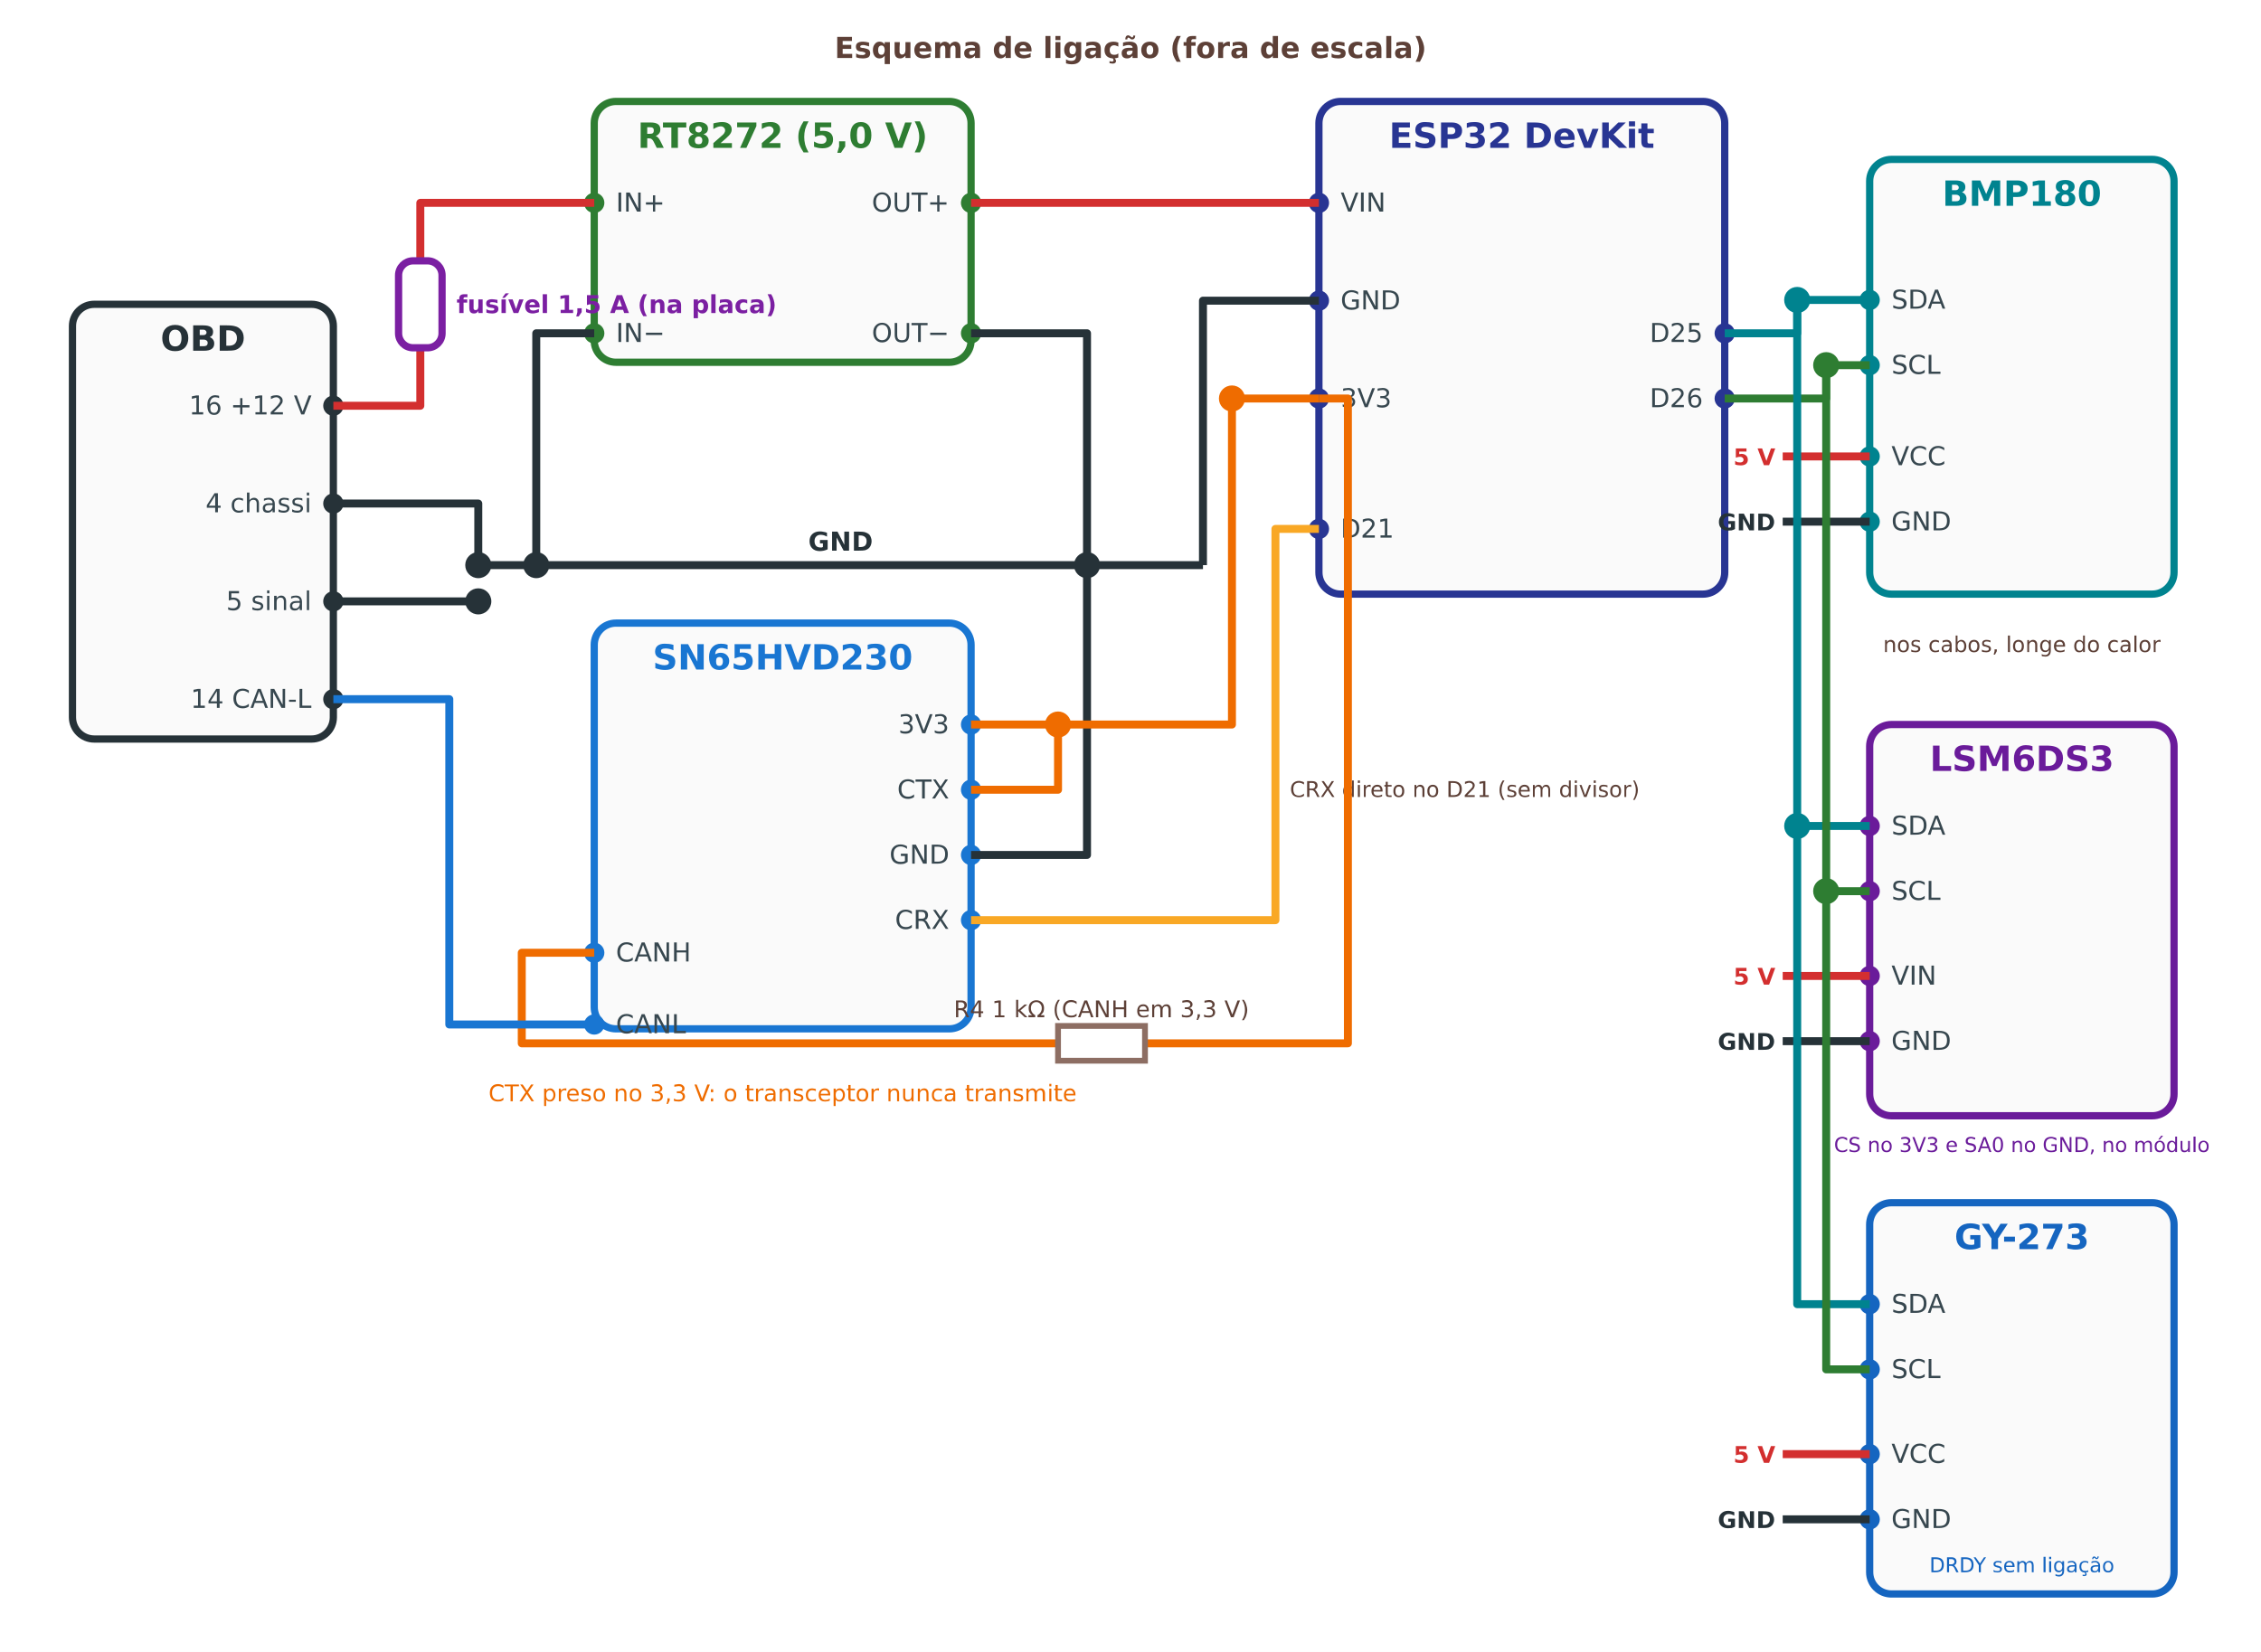
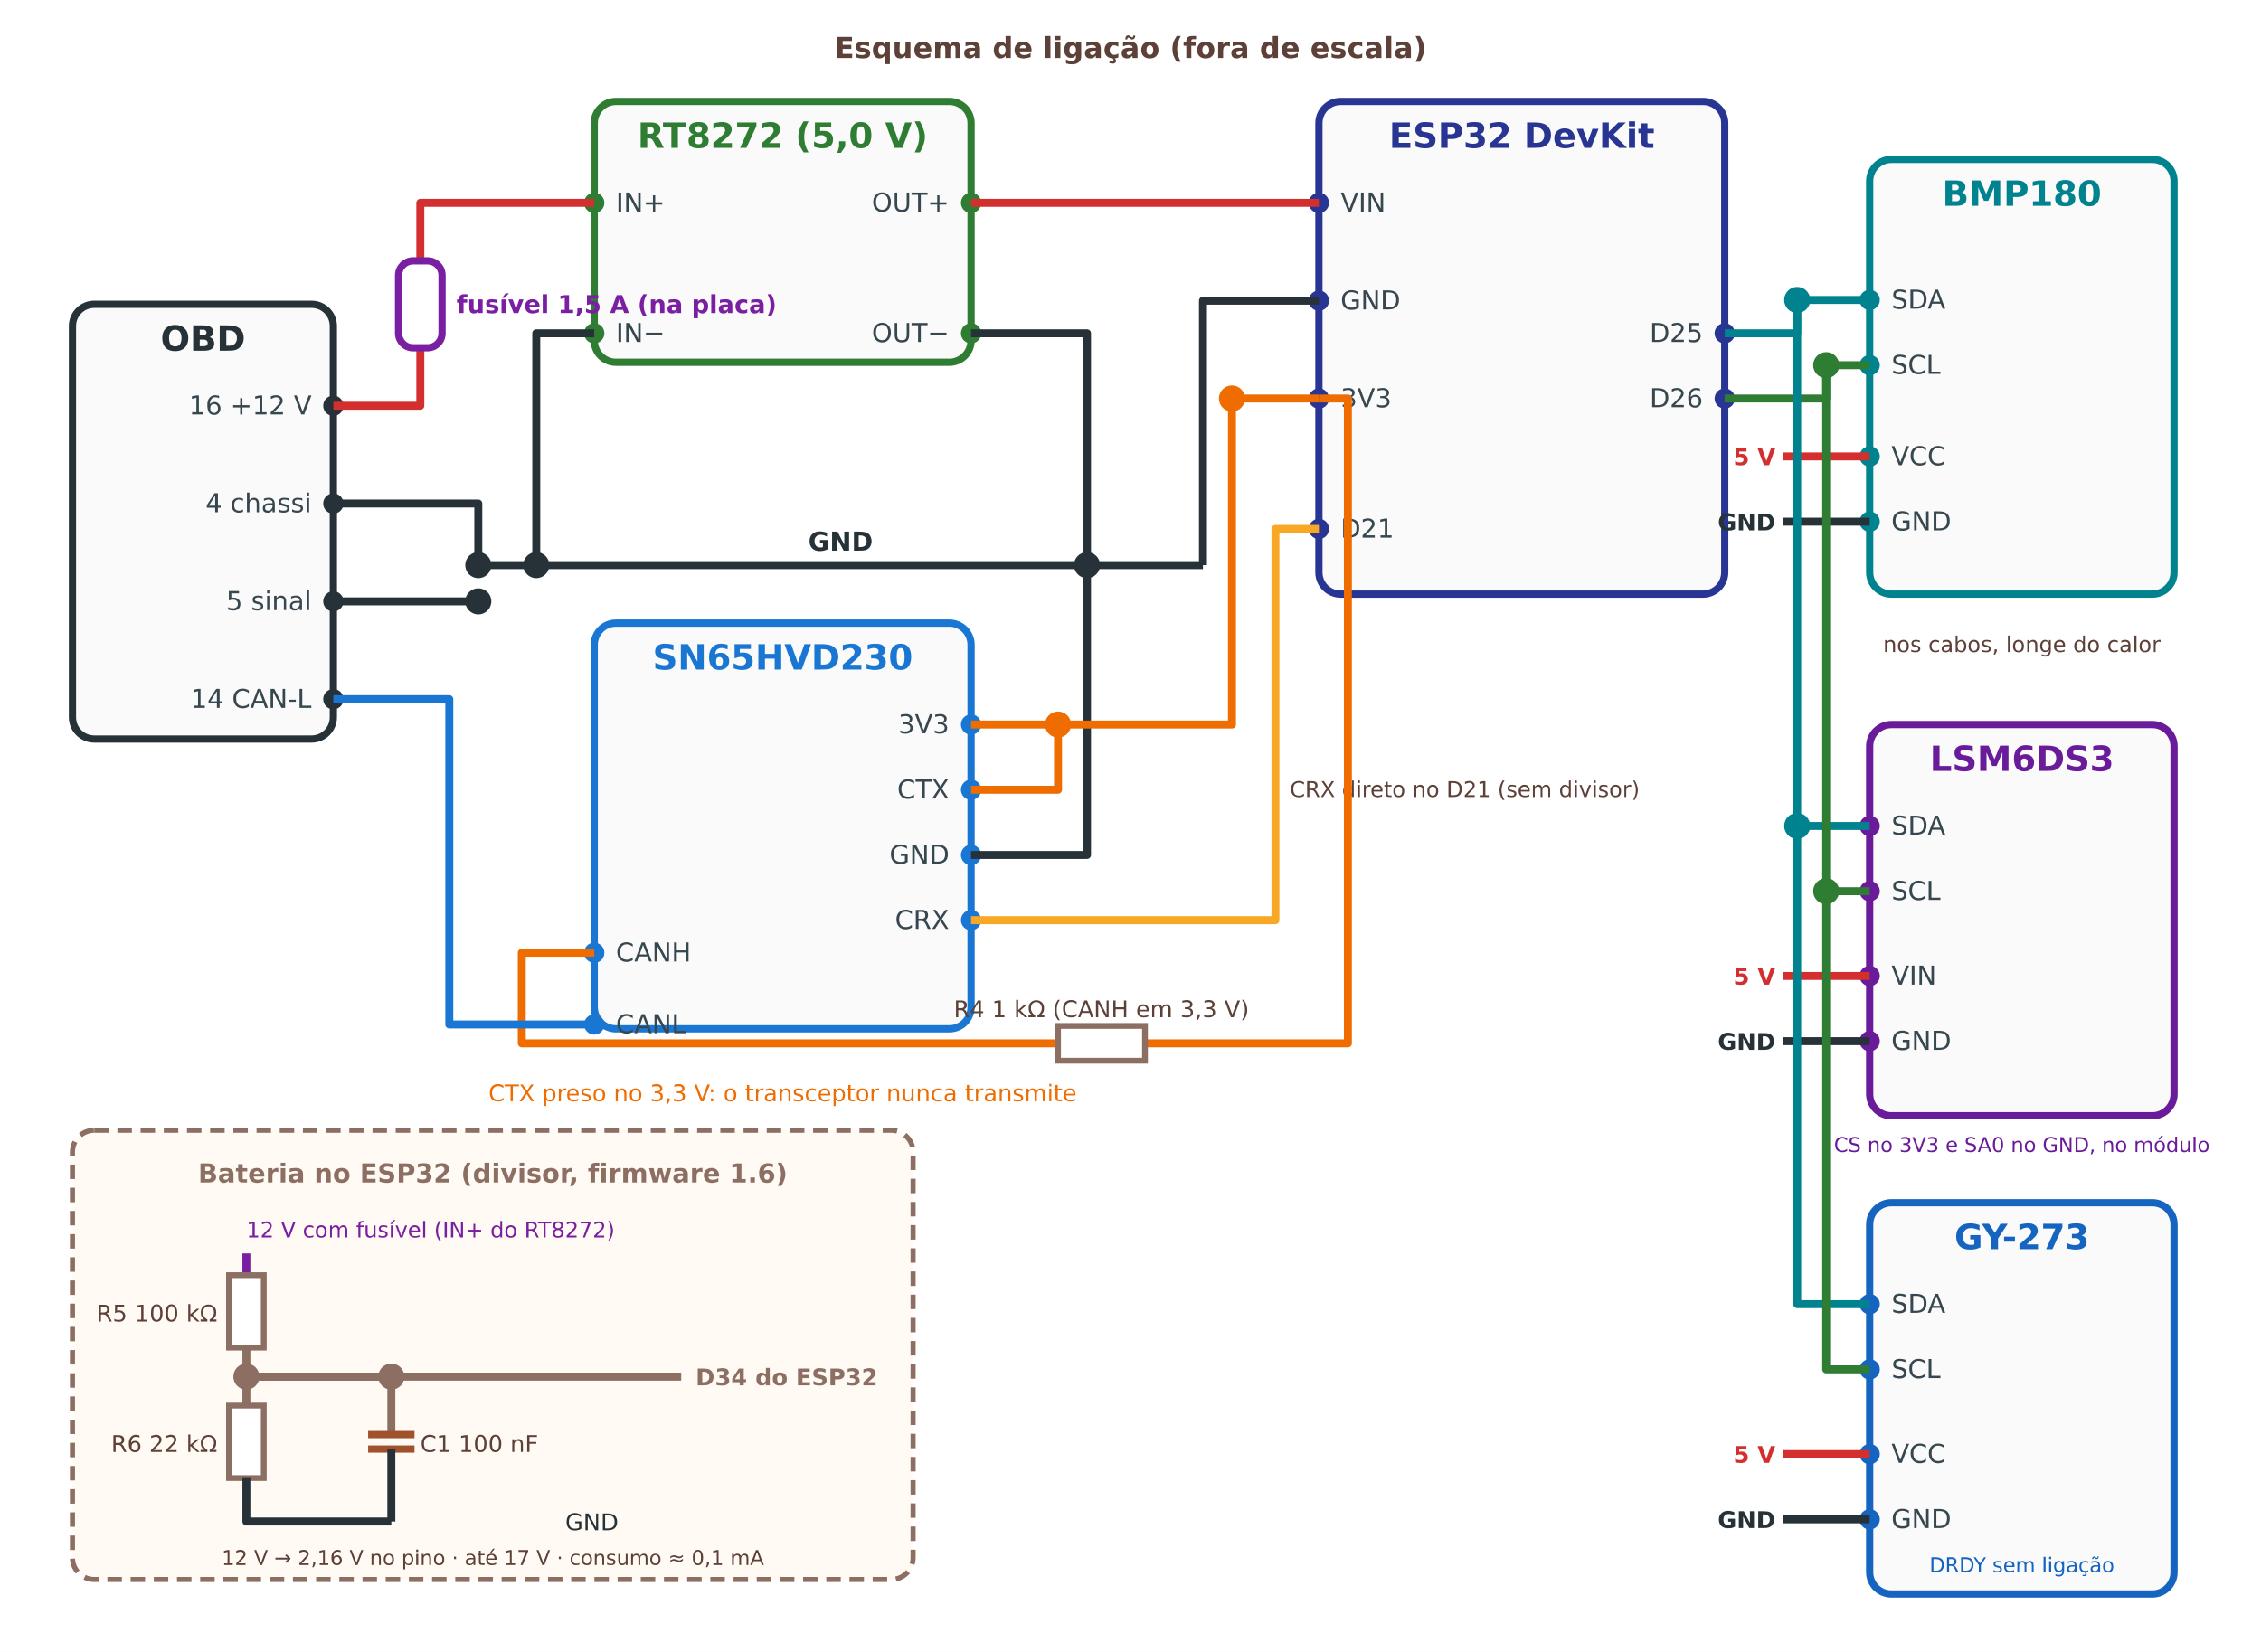
<svg xmlns="http://www.w3.org/2000/svg" width="249.6mm" height="182.4mm" viewBox="-3 -3 156 114">
  <rect x="-3" y="-3" width="156" height="114" fill="#fff" />
  <rect x="2" y="18" width="18" height="30" rx="1.5" fill="#fafafa" stroke="#263238" stroke-width="0.5" />
  <text x="11.00" y="21.20" font-size="2.4" fill="#263238" text-anchor="middle" font-weight="bold" font-family="DejaVu Sans, Arial, sans-serif">OBD</text>
  <circle cx="20" cy="25.0" r="0.7" fill="#263238" />
  <text x="18.50" y="25.60" font-size="1.8" fill="#37474f" text-anchor="end" font-weight="normal" font-family="DejaVu Sans, Arial, sans-serif">16 +12 V</text>
  <circle cx="20" cy="31.75" r="0.7" fill="#263238" />
  <text x="18.50" y="32.35" font-size="1.8" fill="#37474f" text-anchor="end" font-weight="normal" font-family="DejaVu Sans, Arial, sans-serif">4 chassi</text>
  <circle cx="20" cy="38.5" r="0.7" fill="#263238" />
  <text x="18.50" y="39.10" font-size="1.8" fill="#37474f" text-anchor="end" font-weight="normal" font-family="DejaVu Sans, Arial, sans-serif">5 sinal</text>
  <circle cx="20" cy="45.25" r="0.7" fill="#263238" />
  <text x="18.50" y="45.85" font-size="1.8" fill="#37474f" text-anchor="end" font-weight="normal" font-family="DejaVu Sans, Arial, sans-serif">14 CAN-L</text>
  <rect x="38" y="4" width="26" height="18" rx="1.5" fill="#fafafa" stroke="#2e7d32" stroke-width="0.5" />
  <text x="51.00" y="7.20" font-size="2.4" fill="#2e7d32" text-anchor="middle" font-weight="bold" font-family="DejaVu Sans, Arial, sans-serif">RT8272 (5,0 V)</text>
  <circle cx="38" cy="11.0" r="0.7" fill="#2e7d32" />
  <text x="39.50" y="11.60" font-size="1.8" fill="#37474f" text-anchor="start" font-weight="normal" font-family="DejaVu Sans, Arial, sans-serif">IN+</text>
  <circle cx="38" cy="20.0" r="0.7" fill="#2e7d32" />
  <text x="39.50" y="20.60" font-size="1.8" fill="#37474f" text-anchor="start" font-weight="normal" font-family="DejaVu Sans, Arial, sans-serif">IN−</text>
  <circle cx="64" cy="11.0" r="0.7" fill="#2e7d32" />
  <text x="62.50" y="11.60" font-size="1.8" fill="#37474f" text-anchor="end" font-weight="normal" font-family="DejaVu Sans, Arial, sans-serif">OUT+</text>
  <circle cx="64" cy="20.0" r="0.7" fill="#2e7d32" />
  <text x="62.50" y="20.60" font-size="1.8" fill="#37474f" text-anchor="end" font-weight="normal" font-family="DejaVu Sans, Arial, sans-serif">OUT−</text>
  <rect x="88" y="4" width="28" height="34" rx="1.5" fill="#fafafa" stroke="#283593" stroke-width="0.5" />
  <text x="102.00" y="7.20" font-size="2.4" fill="#283593" text-anchor="middle" font-weight="bold" font-family="DejaVu Sans, Arial, sans-serif">ESP32 DevKit</text>
  <circle cx="88" cy="11.0" r="0.7" fill="#283593" />
  <text x="89.50" y="11.60" font-size="1.8" fill="#37474f" text-anchor="start" font-weight="normal" font-family="DejaVu Sans, Arial, sans-serif">VIN</text>
  <circle cx="88" cy="17.75" r="0.7" fill="#283593" />
  <text x="89.50" y="18.35" font-size="1.8" fill="#37474f" text-anchor="start" font-weight="normal" font-family="DejaVu Sans, Arial, sans-serif">GND</text>
  <circle cx="88" cy="24.5" r="0.7" fill="#283593" />
  <text x="89.50" y="25.10" font-size="1.8" fill="#37474f" text-anchor="start" font-weight="normal" font-family="DejaVu Sans, Arial, sans-serif">3V3</text>
  <circle cx="88" cy="33.5" r="0.7" fill="#283593" />
  <text x="89.50" y="34.10" font-size="1.8" fill="#37474f" text-anchor="start" font-weight="normal" font-family="DejaVu Sans, Arial, sans-serif">D21</text>
  <circle cx="116" cy="20.0" r="0.7" fill="#283593" />
  <text x="114.50" y="20.60" font-size="1.8" fill="#37474f" text-anchor="end" font-weight="normal" font-family="DejaVu Sans, Arial, sans-serif">D25</text>
  <circle cx="116" cy="24.5" r="0.7" fill="#283593" />
  <text x="114.50" y="25.10" font-size="1.8" fill="#37474f" text-anchor="end" font-weight="normal" font-family="DejaVu Sans, Arial, sans-serif">D26</text>
  <rect x="126" y="8" width="21" height="30" rx="1.5" fill="#fafafa" stroke="#00838f" stroke-width="0.5" />
  <text x="136.50" y="11.20" font-size="2.4" fill="#00838f" text-anchor="middle" font-weight="bold" font-family="DejaVu Sans, Arial, sans-serif">BMP180</text>
  <circle cx="126" cy="17.7" r="0.7" fill="#00838f" />
  <text x="127.50" y="18.30" font-size="1.8" fill="#37474f" text-anchor="start" font-weight="normal" font-family="DejaVu Sans, Arial, sans-serif">SDA</text>
  <circle cx="126" cy="22.2" r="0.7" fill="#00838f" />
  <text x="127.50" y="22.80" font-size="1.8" fill="#37474f" text-anchor="start" font-weight="normal" font-family="DejaVu Sans, Arial, sans-serif">SCL</text>
  <circle cx="126" cy="28.5" r="0.7" fill="#00838f" />
  <text x="127.50" y="29.10" font-size="1.8" fill="#37474f" text-anchor="start" font-weight="normal" font-family="DejaVu Sans, Arial, sans-serif">VCC</text>
  <circle cx="126" cy="33.0" r="0.7" fill="#00838f" />
  <text x="127.50" y="33.60" font-size="1.8" fill="#37474f" text-anchor="start" font-weight="normal" font-family="DejaVu Sans, Arial, sans-serif">GND</text>
  <rect x="126" y="47" width="21" height="27" rx="1.5" fill="#fafafa" stroke="#6a1b9a" stroke-width="0.5" />
  <text x="136.50" y="50.20" font-size="2.4" fill="#6a1b9a" text-anchor="middle" font-weight="bold" font-family="DejaVu Sans, Arial, sans-serif">LSM6DS3</text>
  <circle cx="126" cy="54.0" r="0.7" fill="#6a1b9a" />
  <text x="127.50" y="54.60" font-size="1.8" fill="#37474f" text-anchor="start" font-weight="normal" font-family="DejaVu Sans, Arial, sans-serif">SDA</text>
  <circle cx="126" cy="58.5" r="0.7" fill="#6a1b9a" />
  <text x="127.50" y="59.10" font-size="1.8" fill="#37474f" text-anchor="start" font-weight="normal" font-family="DejaVu Sans, Arial, sans-serif">SCL</text>
  <circle cx="126" cy="64.35" r="0.7" fill="#6a1b9a" />
  <text x="127.50" y="64.95" font-size="1.8" fill="#37474f" text-anchor="start" font-weight="normal" font-family="DejaVu Sans, Arial, sans-serif">VIN</text>
  <circle cx="126" cy="68.85" r="0.7" fill="#6a1b9a" />
  <text x="127.50" y="69.45" font-size="1.8" fill="#37474f" text-anchor="start" font-weight="normal" font-family="DejaVu Sans, Arial, sans-serif">GND</text>
  <rect x="126" y="80" width="21" height="27" rx="1.5" fill="#fafafa" stroke="#1565c0" stroke-width="0.5" />
  <text x="136.50" y="83.20" font-size="2.4" fill="#1565c0" text-anchor="middle" font-weight="bold" font-family="DejaVu Sans, Arial, sans-serif">GY-273</text>
  <circle cx="126" cy="87.0" r="0.7" fill="#1565c0" />
  <text x="127.50" y="87.60" font-size="1.8" fill="#37474f" text-anchor="start" font-weight="normal" font-family="DejaVu Sans, Arial, sans-serif">SDA</text>
  <circle cx="126" cy="91.5" r="0.7" fill="#1565c0" />
  <text x="127.50" y="92.10" font-size="1.8" fill="#37474f" text-anchor="start" font-weight="normal" font-family="DejaVu Sans, Arial, sans-serif">SCL</text>
  <circle cx="126" cy="97.35" r="0.7" fill="#1565c0" />
  <text x="127.50" y="97.95" font-size="1.8" fill="#37474f" text-anchor="start" font-weight="normal" font-family="DejaVu Sans, Arial, sans-serif">VCC</text>
  <circle cx="126" cy="101.85" r="0.7" fill="#1565c0" />
  <text x="127.50" y="102.45" font-size="1.8" fill="#37474f" text-anchor="start" font-weight="normal" font-family="DejaVu Sans, Arial, sans-serif">GND</text>
  <rect x="38" y="40" width="26" height="28" rx="1.5" fill="#fafafa" stroke="#1976d2" stroke-width="0.5" />
  <text x="51.00" y="43.20" font-size="2.4" fill="#1976d2" text-anchor="middle" font-weight="bold" font-family="DejaVu Sans, Arial, sans-serif">SN65HVD230</text>
  <circle cx="64" cy="47.0" r="0.7" fill="#1976d2" />
  <text x="62.50" y="47.60" font-size="1.8" fill="#37474f" text-anchor="end" font-weight="normal" font-family="DejaVu Sans, Arial, sans-serif">3V3</text>
  <circle cx="64" cy="51.5" r="0.7" fill="#1976d2" />
  <text x="62.50" y="52.10" font-size="1.8" fill="#37474f" text-anchor="end" font-weight="normal" font-family="DejaVu Sans, Arial, sans-serif">CTX</text>
  <circle cx="64" cy="56.0" r="0.7" fill="#1976d2" />
  <text x="62.50" y="56.60" font-size="1.8" fill="#37474f" text-anchor="end" font-weight="normal" font-family="DejaVu Sans, Arial, sans-serif">GND</text>
  <circle cx="64" cy="60.5" r="0.7" fill="#1976d2" />
  <text x="62.50" y="61.10" font-size="1.8" fill="#37474f" text-anchor="end" font-weight="normal" font-family="DejaVu Sans, Arial, sans-serif">CRX</text>
  <circle cx="38" cy="62.75" r="0.7" fill="#1976d2" />
  <text x="39.50" y="63.35" font-size="1.8" fill="#37474f" text-anchor="start" font-weight="normal" font-family="DejaVu Sans, Arial, sans-serif">CANH</text>
  <circle cx="38" cy="67.7" r="0.7" fill="#1976d2" />
  <text x="39.50" y="68.30" font-size="1.8" fill="#37474f" text-anchor="start" font-weight="normal" font-family="DejaVu Sans, Arial, sans-serif">CANL</text>
  <path d="M20.00,25.00 L26.00,25.00 L26.00,11.00 L38.00,11.00" fill="none" stroke="#d32f2f" stroke-width="0.55" stroke-linejoin="round" />
  <rect x="24.5" y="15.0" width="3" height="6" rx="1" fill="#fff" stroke="#7b1fa2" stroke-width="0.5" />
  <text x="28.50" y="18.60" font-size="1.7" fill="#7b1fa2" text-anchor="start" font-weight="bold" font-family="DejaVu Sans, Arial, sans-serif">fusível 1,5 A (na placa)</text>
  <path d="M20.00,31.75 L30.00,31.75 L30.00,36.00" fill="none" stroke="#263238" stroke-width="0.55" stroke-linejoin="round" />
  <path d="M20.00,38.50 L30.00,38.50" fill="none" stroke="#263238" stroke-width="0.55" stroke-linejoin="round" />
  <path d="M38.00,20.00 L34.00,20.00 L34.00,36.00" fill="none" stroke="#263238" stroke-width="0.55" stroke-linejoin="round" />
  <path d="M30.00,36.00 L80.00,36.00" fill="none" stroke="#263238" stroke-width="0.55" stroke-linejoin="round" />
  <path d="M64.00,20.00 L72.00,20.00 L72.00,36.00" fill="none" stroke="#263238" stroke-width="0.55" stroke-linejoin="round" />
  <path d="M88.00,17.75 L80.00,17.75 L80.00,36.00" fill="none" stroke="#263238" stroke-width="0.55" stroke-linejoin="round" />
  <path d="M64.00,56.00 L72.00,56.00 L72.00,36.00" fill="none" stroke="#263238" stroke-width="0.55" stroke-linejoin="round" />
  <circle cx="30" cy="38.5" r="0.9" fill="#263238" />
  <circle cx="34" cy="36" r="0.9" fill="#263238" />
  <circle cx="72" cy="36" r="0.9" fill="#263238" />
  <circle cx="30" cy="36" r="0.9" fill="#263238" />
  <text x="55.00" y="35.00" font-size="1.8" fill="#263238" text-anchor="middle" font-weight="bold" font-family="DejaVu Sans, Arial, sans-serif">GND</text>
  <path d="M64.00,11.00 L76.00,11.00 L88.00,11.00" fill="none" stroke="#d32f2f" stroke-width="0.55" stroke-linejoin="round" />
  <path d="M64.00,47.00 L82.00,47.00 L82.00,24.50 L88.00,24.50" fill="none" stroke="#ef6c00" stroke-width="0.55" stroke-linejoin="round" />
  <path d="M64.00,51.50 L70.00,51.50 L70.00,47.00" fill="none" stroke="#ef6c00" stroke-width="0.55" stroke-linejoin="round" />
  <circle cx="70" cy="47.0" r="0.9" fill="#ef6c00" />
  <circle cx="82" cy="24.5" r="0.9" fill="#ef6c00" />
  <text x="51.00" y="73.00" font-size="1.6" fill="#ef6c00" text-anchor="middle" font-weight="normal" font-family="DejaVu Sans, Arial, sans-serif">CTX preso no 3,3 V: o transceptor nunca transmite</text>
  <path d="M64.00,60.50 L85.00,60.50 L85.00,33.50 L88.00,33.50" fill="none" stroke="#f9a825" stroke-width="0.55" stroke-linejoin="round" />
  <text x="86.00" y="52.00" font-size="1.5" fill="#5d4037" text-anchor="start" font-weight="normal" font-family="DejaVu Sans, Arial, sans-serif">CRX direto no D21 (sem divisor)</text>
  <path d="M38.00,62.75 L33.00,62.75 L33.00,69.00 L90.00,69.00 L90.00,24.50 L88.00,24.50" fill="none" stroke="#ef6c00" stroke-width="0.55" stroke-linejoin="round" />
  <rect x="70" y="67.8" width="6" height="2.4" fill="#fff" stroke="#8d6e63" stroke-width="0.4" />
  <text x="73.00" y="67.20" font-size="1.6" fill="#5d4037" text-anchor="middle" font-weight="normal" font-family="DejaVu Sans, Arial, sans-serif">R4 1 kΩ (CANH em 3,3 V)</text>
  <path d="M20.00,45.25 L28.00,45.25 L28.00,67.70 L38.00,67.70" fill="none" stroke="#1976d2" stroke-width="0.55" stroke-linejoin="round" />
  <path d="M116.00,20.00 L121.00,20.00 L121.00,17.70 L126.00,17.70" fill="none" stroke="#00838f" stroke-width="0.55" stroke-linejoin="round" />
  <path d="M116.00,24.50 L123.00,24.50 L123.00,22.20 L126.00,22.20" fill="none" stroke="#2e7d32" stroke-width="0.55" stroke-linejoin="round" />
  <path d="M120.00,28.50 L126.00,28.50" fill="none" stroke="#d32f2f" stroke-width="0.55" stroke-linejoin="round" />
  <text x="119.50" y="29.10" font-size="1.6" fill="#d32f2f" text-anchor="end" font-weight="bold" font-family="DejaVu Sans, Arial, sans-serif">5 V</text>
  <path d="M120.00,33.00 L126.00,33.00" fill="none" stroke="#263238" stroke-width="0.55" stroke-linejoin="round" />
  <text x="119.50" y="33.60" font-size="1.6" fill="#263238" text-anchor="end" font-weight="bold" font-family="DejaVu Sans, Arial, sans-serif">GND</text>
  <path d="M120.00,64.35 L126.00,64.35" fill="none" stroke="#d32f2f" stroke-width="0.55" stroke-linejoin="round" />
  <text x="119.50" y="64.95" font-size="1.6" fill="#d32f2f" text-anchor="end" font-weight="bold" font-family="DejaVu Sans, Arial, sans-serif">5 V</text>
  <path d="M120.00,68.85 L126.00,68.85" fill="none" stroke="#263238" stroke-width="0.55" stroke-linejoin="round" />
  <text x="119.50" y="69.45" font-size="1.6" fill="#263238" text-anchor="end" font-weight="bold" font-family="DejaVu Sans, Arial, sans-serif">GND</text>
  <path d="M120.00,97.35 L126.00,97.35" fill="none" stroke="#d32f2f" stroke-width="0.55" stroke-linejoin="round" />
  <text x="119.50" y="97.95" font-size="1.6" fill="#d32f2f" text-anchor="end" font-weight="bold" font-family="DejaVu Sans, Arial, sans-serif">5 V</text>
  <path d="M120.00,101.85 L126.00,101.85" fill="none" stroke="#263238" stroke-width="0.55" stroke-linejoin="round" />
  <text x="119.50" y="102.45" font-size="1.6" fill="#263238" text-anchor="end" font-weight="bold" font-family="DejaVu Sans, Arial, sans-serif">GND</text>
  <path d="M121.00,17.70 L121.00,54.00 L126.00,54.00" fill="none" stroke="#00838f" stroke-width="0.55" stroke-linejoin="round" />
  <path d="M123.00,22.20 L123.00,58.50 L126.00,58.50" fill="none" stroke="#2e7d32" stroke-width="0.55" stroke-linejoin="round" />
  <circle cx="121" cy="17.7" r="0.9" fill="#00838f" />
  <circle cx="123" cy="22.2" r="0.9" fill="#2e7d32" />
  <path d="M121.00,54.00 L121.00,87.00 L126.00,87.00" fill="none" stroke="#00838f" stroke-width="0.55" stroke-linejoin="round" />
  <path d="M123.00,58.50 L123.00,91.50 L126.00,91.50" fill="none" stroke="#2e7d32" stroke-width="0.55" stroke-linejoin="round" />
  <circle cx="121" cy="54.0" r="0.9" fill="#00838f" />
  <circle cx="123" cy="58.5" r="0.9" fill="#2e7d32" />
  <text x="136.50" y="105.50" font-size="1.4" fill="#1565c0" text-anchor="middle" font-weight="normal" font-family="DejaVu Sans, Arial, sans-serif">DRDY sem ligação</text>
  <text x="136.50" y="42.00" font-size="1.5" fill="#5d4037" text-anchor="middle" font-weight="normal" font-family="DejaVu Sans, Arial, sans-serif">nos cabos, longe do calor</text>
  <text x="136.50" y="76.50" font-size="1.4" fill="#6a1b9a" text-anchor="middle" font-weight="normal" font-family="DejaVu Sans, Arial, sans-serif">CS no 3V3 e SA0 no GND, no módulo</text>
+   <rect x="2" y="75" width="58" height="31" rx="1.5" fill="#fffaf3" stroke="#8d6e63" stroke-width="0.35" stroke-dasharray="1 0.6" />
+   <text x="31.00" y="78.60" font-size="1.8" fill="#8d6e63" text-anchor="middle" font-weight="bold" font-family="DejaVu Sans, Arial, sans-serif">Bateria no ESP32 (divisor, firmware 1.6)</text>
+   <text x="14.00" y="82.40" font-size="1.5" fill="#7b1fa2" text-anchor="start" font-weight="normal" font-family="DejaVu Sans, Arial, sans-serif">12 V com fusível (IN+ do RT8272)</text>
+   <path d="M14.00,83.50 L14.00,85.00" fill="none" stroke="#7b1fa2" stroke-width="0.55" stroke-linejoin="round" />
+   <rect x="12.8" y="85" width="2.4" height="5" fill="#fff" stroke="#8d6e63" stroke-width="0.4" />
+   <text x="12.00" y="88.20" font-size="1.6" fill="#5d4037" text-anchor="end" font-weight="normal" font-family="DejaVu Sans, Arial, sans-serif">R5 100 kΩ</text>
+   <path d="M14.00,90.00 L14.00,94.00" fill="none" stroke="#8d6e63" stroke-width="0.55" stroke-linejoin="round" />
+   <circle cx="14" cy="92" r="0.9" fill="#8d6e63" />
+   <path d="M14.00,92.00 L44.00,92.00" fill="none" stroke="#8d6e63" stroke-width="0.55" stroke-linejoin="round" />
+   <text x="45.00" y="92.60" font-size="1.6" fill="#8d6e63" text-anchor="start" font-weight="bold" font-family="DejaVu Sans, Arial, sans-serif">D34 do ESP32</text>
+   <rect x="12.8" y="94" width="2.4" height="5" fill="#fff" stroke="#8d6e63" stroke-width="0.4" />
+   <text x="12.00" y="97.20" font-size="1.6" fill="#5d4037" text-anchor="end" font-weight="normal" font-family="DejaVu Sans, Arial, sans-serif">R6 22 kΩ</text>
+   <path d="M14.00,99.00 L14.00,102.00 L24.00,102.00" fill="none" stroke="#263238" stroke-width="0.55" stroke-linejoin="round" />
+   <path d="M14.00,92.00 L24.00,92.00" fill="none" stroke="#8d6e63" stroke-width="0.55" stroke-linejoin="round" />
+   <circle cx="24" cy="92" r="0.9" fill="#8d6e63" />
+   <path d="M24.00,92.00 L24.00,96.00" fill="none" stroke="#8d6e63" stroke-width="0.55" stroke-linejoin="round" />
+   <path d="M22.4,96 L25.6,96 M22.4,97 L25.6,97" stroke="#a0522d" stroke-width="0.5" />
+   <path d="M24.00,97.00 L24.00,102.00" fill="none" stroke="#263238" stroke-width="0.55" stroke-linejoin="round" />
+   <text x="26.00" y="97.20" font-size="1.6" fill="#5d4037" text-anchor="start" font-weight="normal" font-family="DejaVu Sans, Arial, sans-serif">C1 100 nF</text>
+   <text x="36.00" y="102.60" font-size="1.6" fill="#263238" text-anchor="start" font-weight="normal" font-family="DejaVu Sans, Arial, sans-serif">GND</text>
+   <text x="31.00" y="105.00" font-size="1.4" fill="#5d4037" text-anchor="middle" font-weight="normal" font-family="DejaVu Sans, Arial, sans-serif">12 V → 2,16 V no pino · até 17 V · consumo ≈ 0,1 mA</text>
  <text x="75.00" y="1.00" font-size="2.0" fill="#5d4037" text-anchor="middle" font-weight="bold" font-family="DejaVu Sans, Arial, sans-serif">Esquema de ligação (fora de escala)</text>
</svg>
